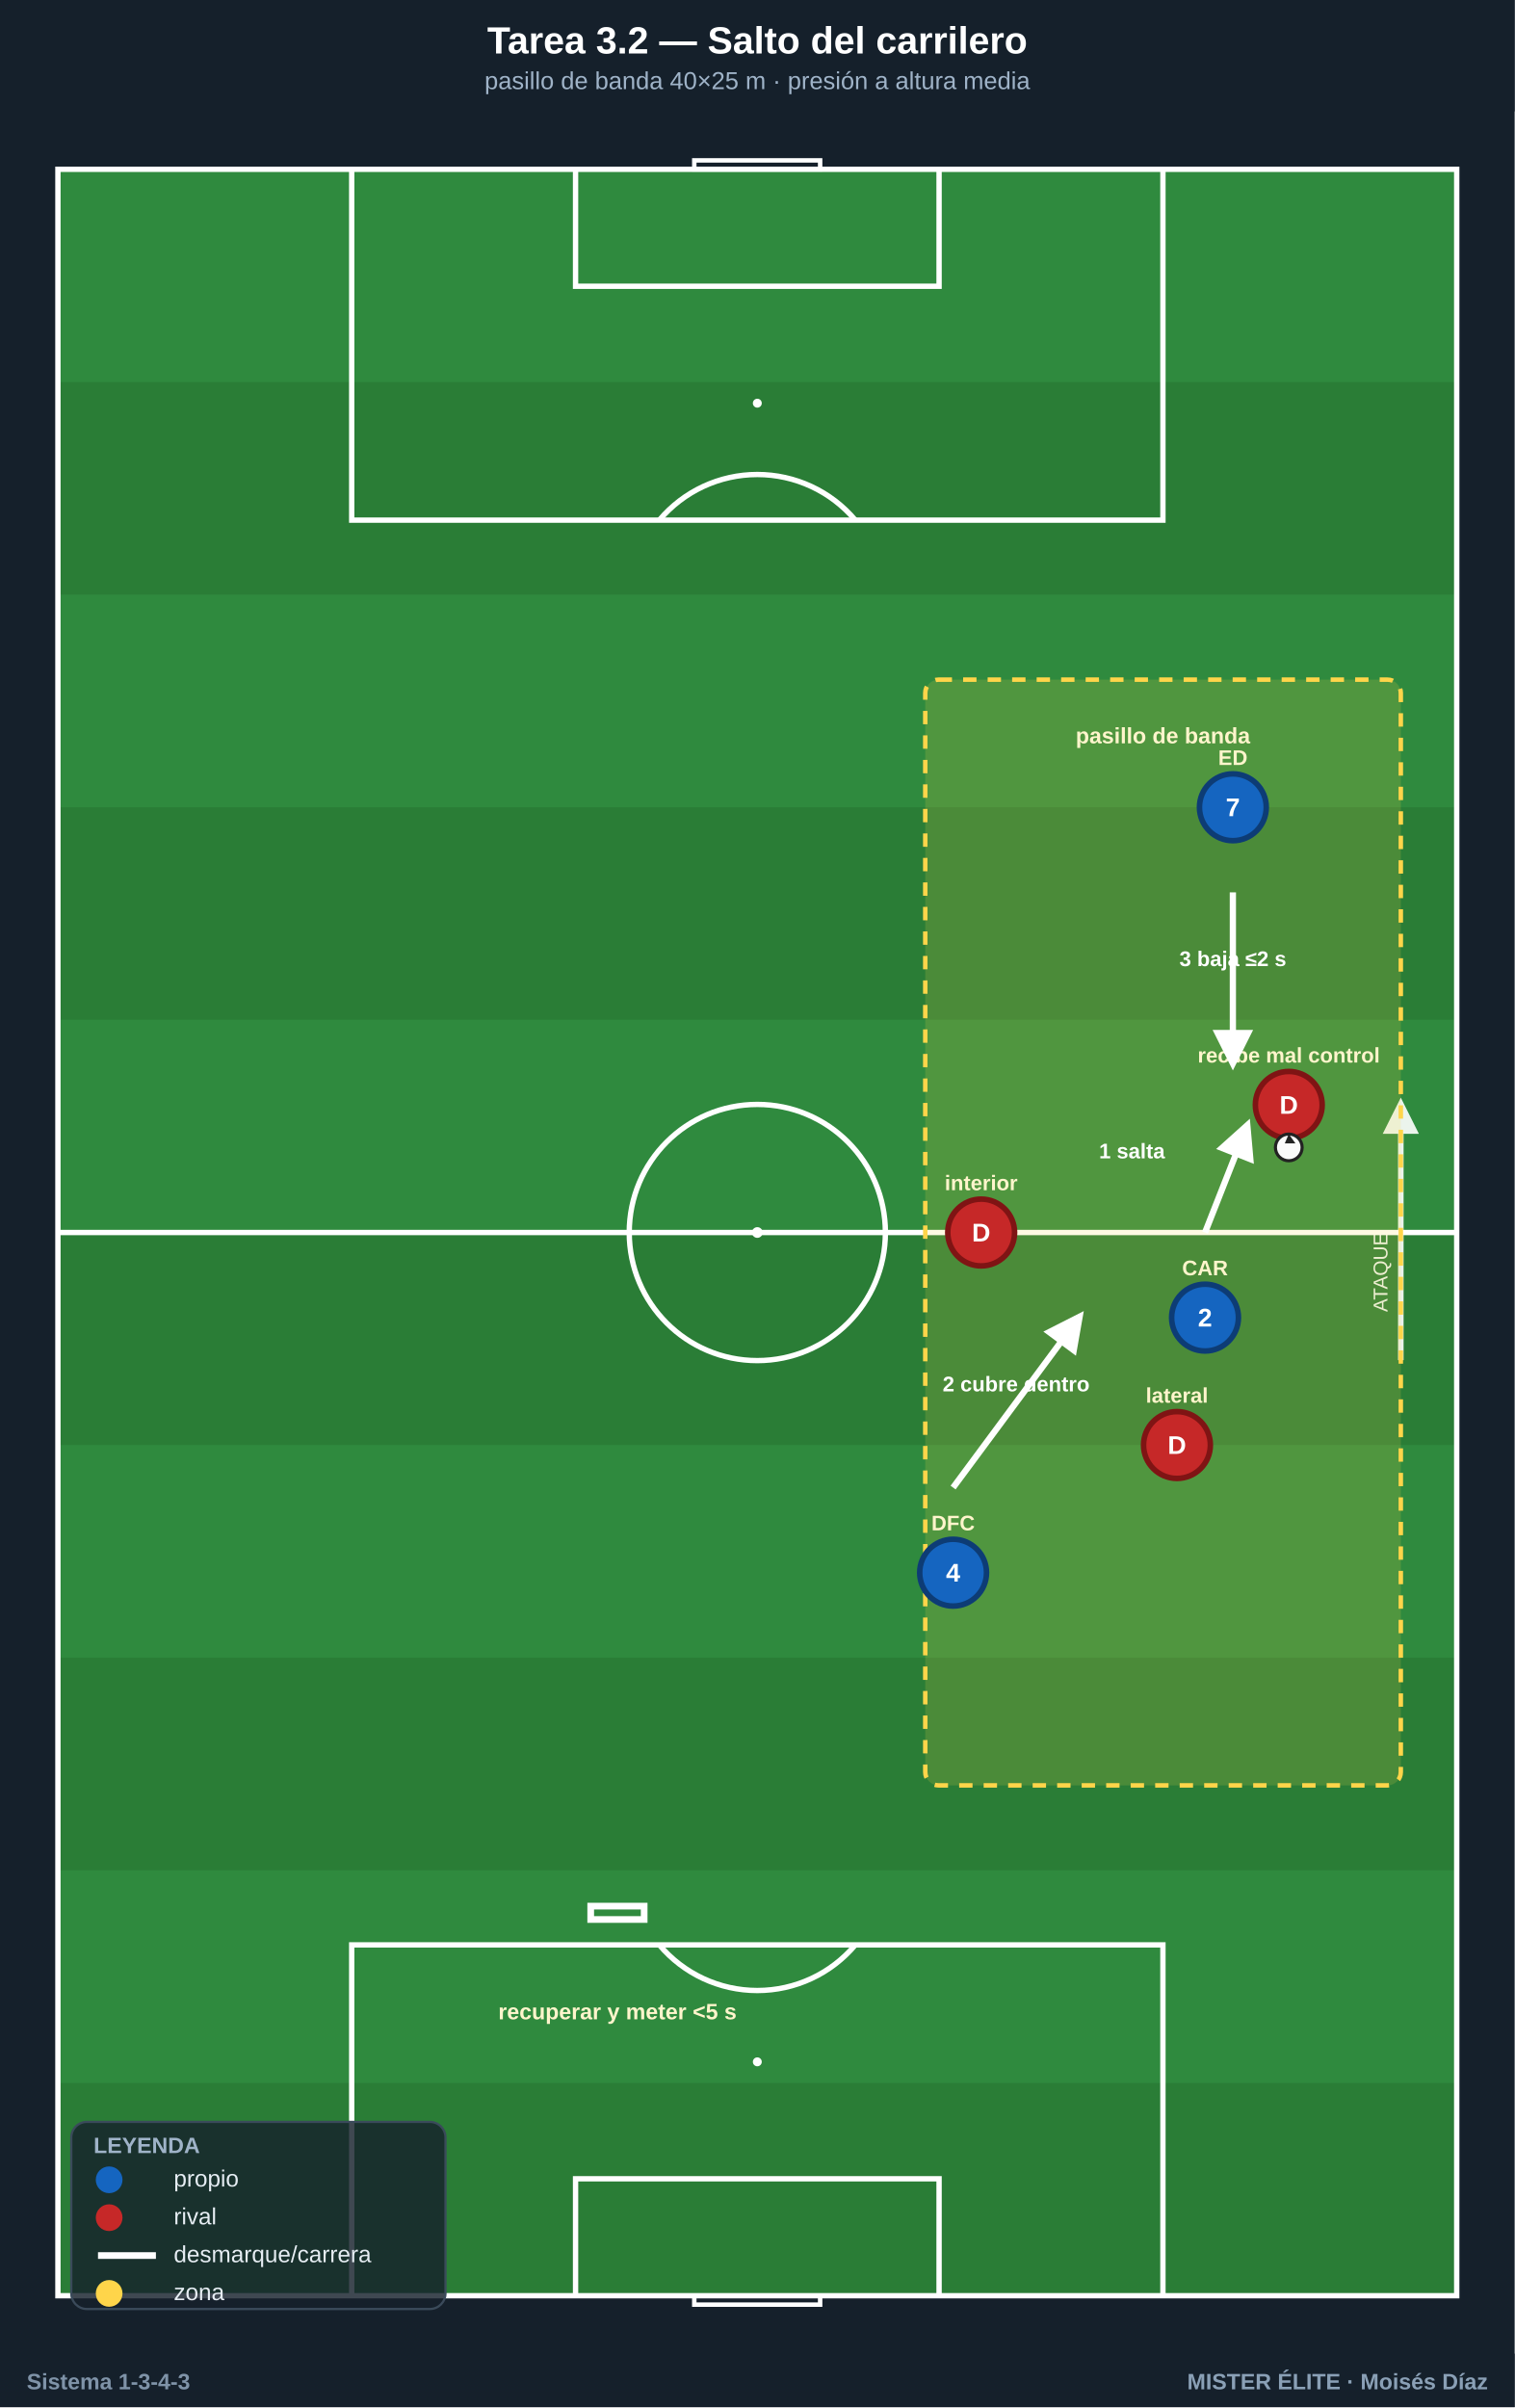
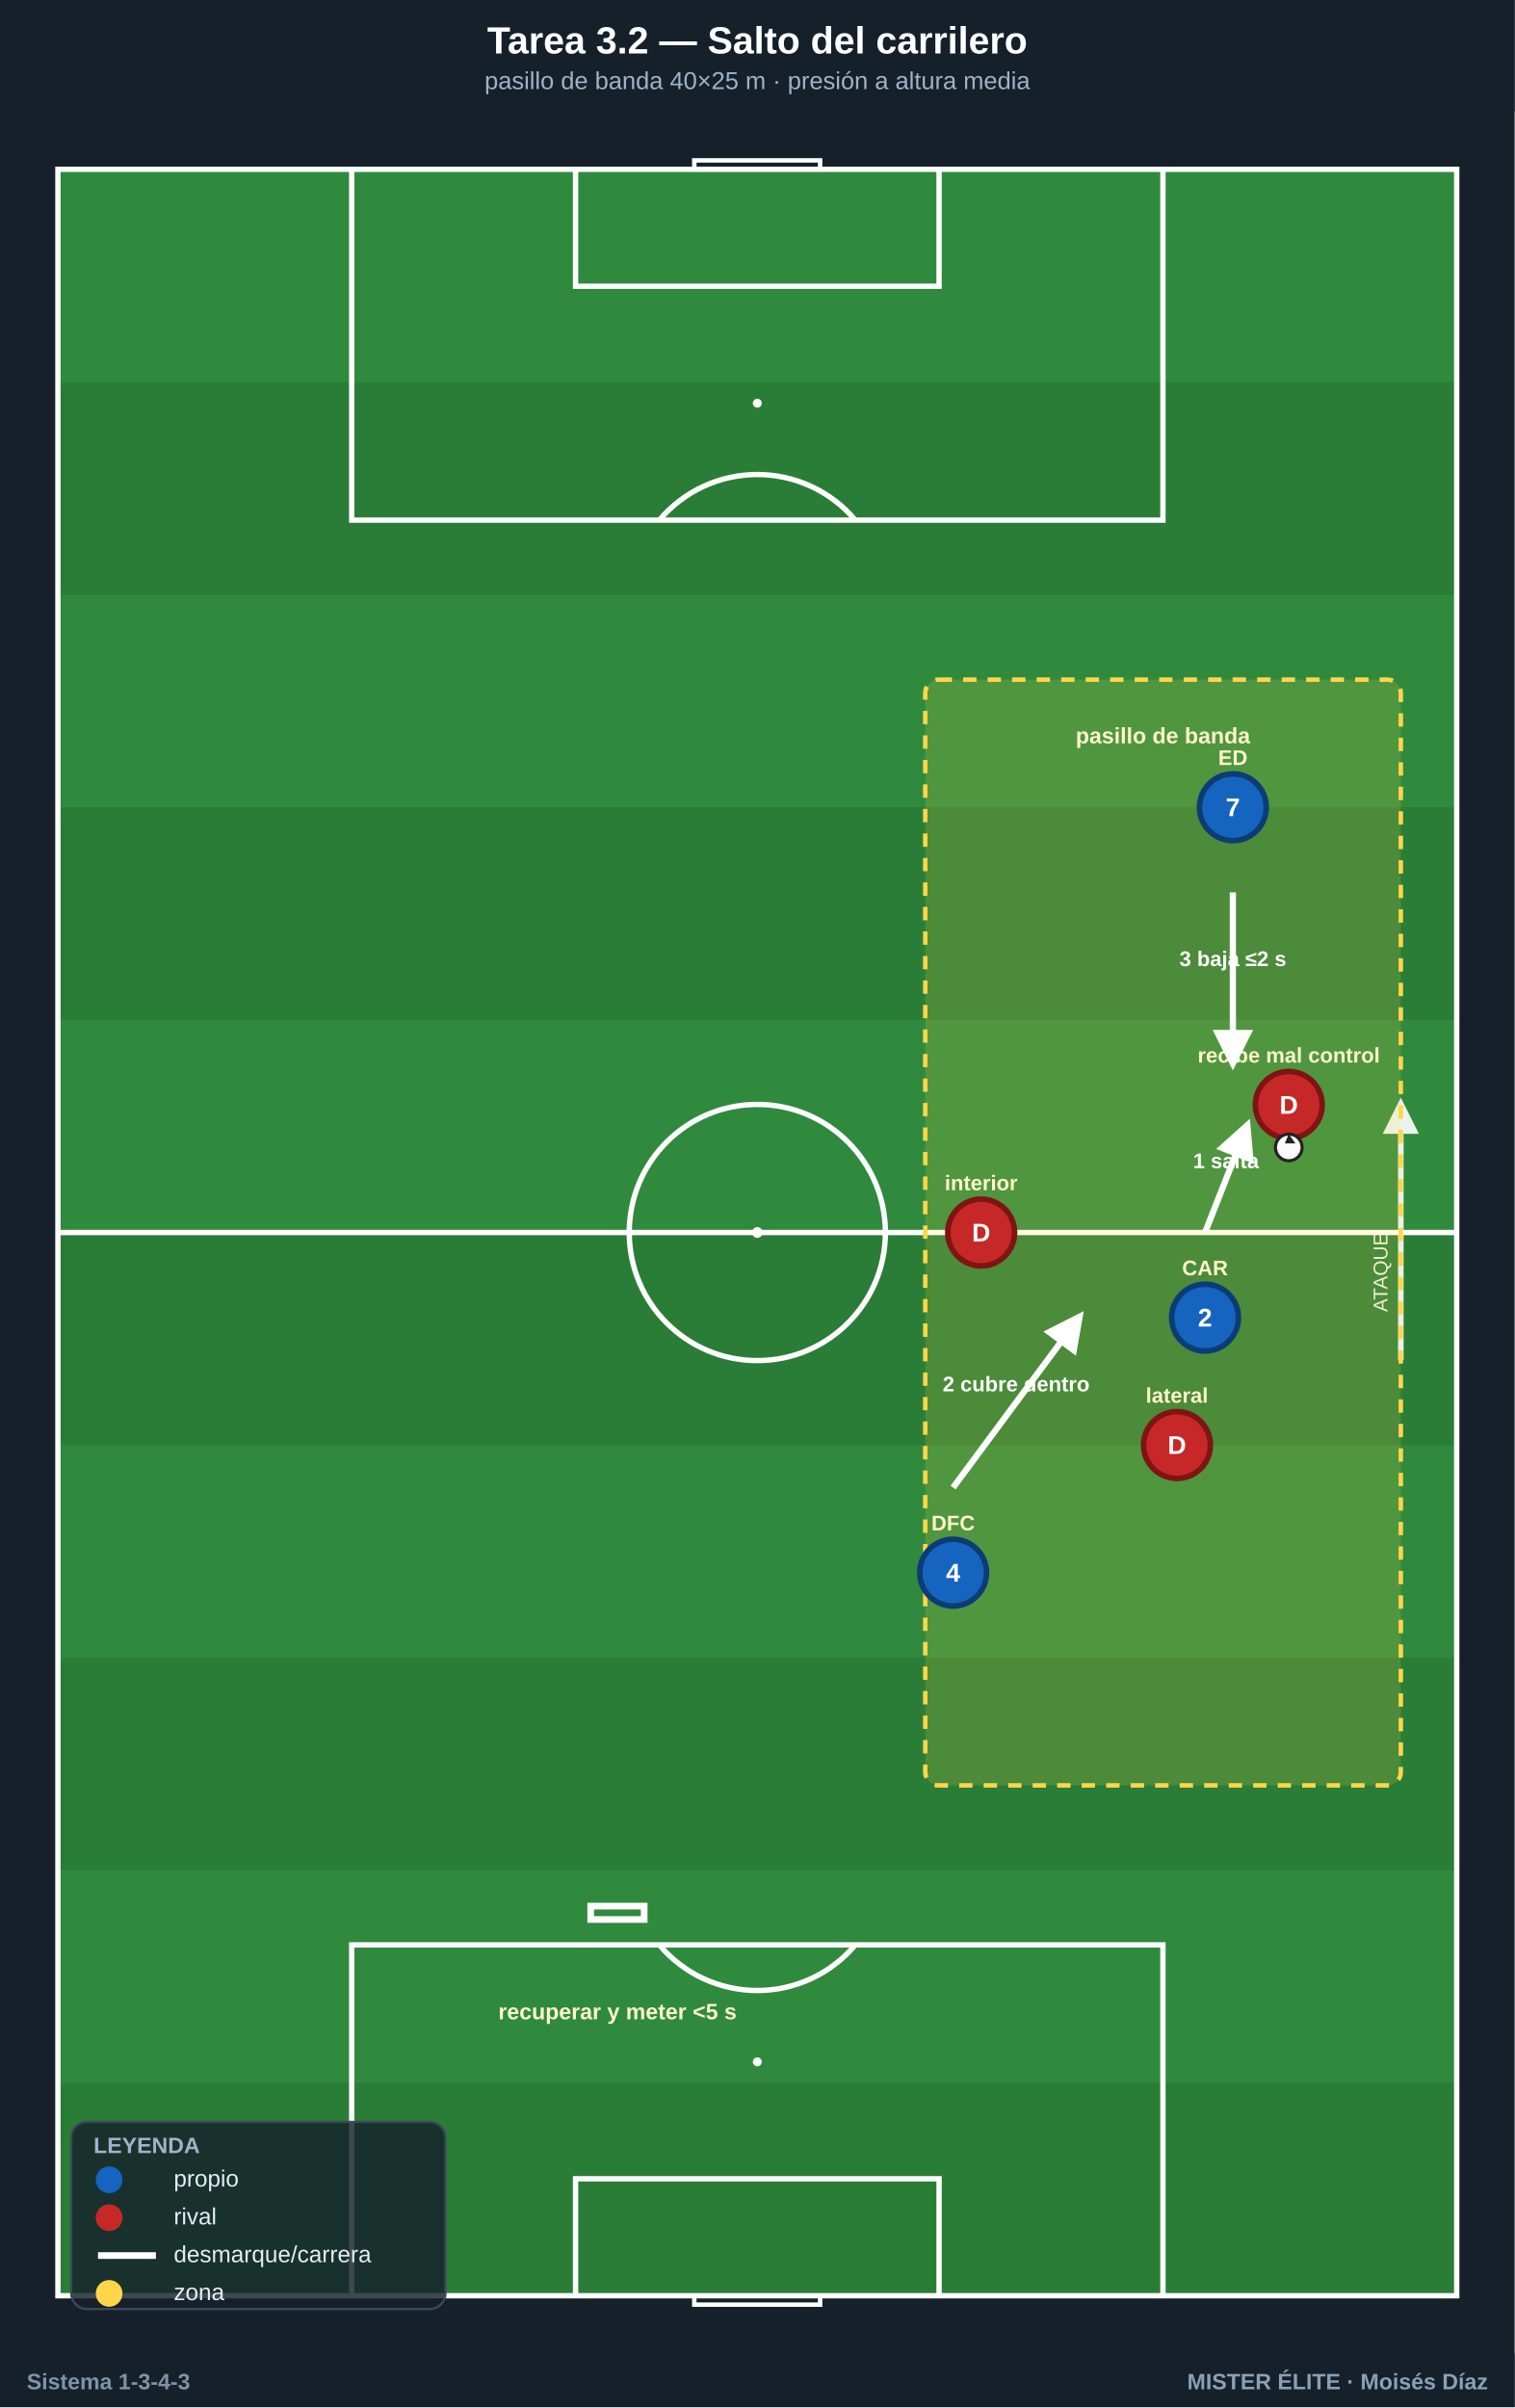
<svg xmlns="http://www.w3.org/2000/svg" viewBox="0 0 680 1081" width="680" height="1081" font-family="Segoe UI,Arial,sans-serif">
  <defs>
    <linearGradient id="sky" x1="0" y1="0" x2="0" y2="1">
      <stop offset="0" stop-color="#2f8a3e" />
      <stop offset="1" stop-color="#2b8139" />
    </linearGradient>
    <marker id="ah_pass" viewBox="0 0 10 10" refX="8" refY="5" markerWidth="6.5" markerHeight="6.5" orient="auto-start-reverse">
      <path d="M0,0 L10,5 L0,10 z" fill="#ffd54a" />
    </marker>
    <marker id="ah_run" viewBox="0 0 10 10" refX="8" refY="5" markerWidth="6.5" markerHeight="6.5" orient="auto-start-reverse">
      <path d="M0,0 L10,5 L0,10 z" fill="#ffffff" />
    </marker>
    <marker id="ah_drive" viewBox="0 0 10 10" refX="8" refY="5" markerWidth="6.5" markerHeight="6.5" orient="auto-start-reverse">
      <path d="M0,0 L10,5 L0,10 z" fill="#7ee0ff" />
    </marker>
    <marker id="ah_white" viewBox="0 0 10 10" refX="8" refY="5" markerWidth="6.5" markerHeight="6.5" orient="auto-start-reverse">
      <path d="M0,0 L10,5 L0,10 z" fill="#ffffff" />
    </marker>
  </defs>
  <rect x="0.0" y="0.0" width="680.0" height="1080.6" fill="#15202b" />
  <rect x="26.0" y="76.0" width="628.0" height="96.0" fill="#2f8a3e" />
  <rect x="26.0" y="171.5" width="628.0" height="96.0" fill="#2a7d36" />
  <rect x="26.0" y="266.9" width="628.0" height="96.0" fill="#2f8a3e" />
  <rect x="26.0" y="362.4" width="628.0" height="96.0" fill="#2a7d36" />
  <rect x="26.0" y="457.8" width="628.0" height="96.0" fill="#2f8a3e" />
  <rect x="26.0" y="553.3" width="628.0" height="96.0" fill="#2a7d36" />
  <rect x="26.0" y="648.7" width="628.0" height="96.0" fill="#2f8a3e" />
  <rect x="26.0" y="744.2" width="628.0" height="96.0" fill="#2a7d36" />
  <rect x="26.0" y="839.6" width="628.0" height="96.0" fill="#2f8a3e" />
  <rect x="26.0" y="935.1" width="628.0" height="96.0" fill="#2a7d36" />
  <rect x="26.0" y="76.0" width="628.0" height="954.6" fill="none" stroke="#ffffff" stroke-width="2.4" />
  <line x1="26.0" y1="553.3" x2="654.0" y2="553.3" stroke="#ffffff" stroke-width="2.4" opacity="1" />
  <circle cx="340.0" cy="553.3" r="57.5" fill="none" stroke="#ffffff" stroke-width="2.4" />
  <circle cx="340.0" cy="553.3" r="2.4" fill="#ffffff" />
  <path d="M157.9,76.0 L157.9,233.5 L522.1,233.5 L522.1,76.0" fill="none" stroke="#ffffff" stroke-width="2.4" />
  <path d="M258.4,76.0 L258.4,128.5 L421.6,128.5 L421.6,76.0" fill="none" stroke="#ffffff" stroke-width="2.4" />
  <circle cx="340.0" cy="181.0" r="2.0" fill="#ffffff" />
  <rect x="311.7" y="72.0" width="56.5" height="4" fill="none" stroke="#ffffff" stroke-width="2" />
  <path d="M296.0,233.5 A57.5,57.5 0 0 1 384.0,233.5" fill="none" stroke="#ffffff" stroke-width="2.4" />
  <path d="M157.9,1030.6 L157.9,873.1 L522.1,873.1 L522.1,1030.6" fill="none" stroke="#ffffff" stroke-width="2.4" />
  <path d="M258.4,1030.6 L258.4,978.1 L421.6,978.1 L421.6,1030.6" fill="none" stroke="#ffffff" stroke-width="2.4" />
  <circle cx="340.0" cy="925.6" r="2.0" fill="#ffffff" />
  <rect x="311.7" y="1030.6" width="56.5" height="4" fill="none" stroke="#ffffff" stroke-width="2" />
  <path d="M296.0,873.1 A57.5,57.5 0 0 0 384.0,873.1" fill="none" stroke="#ffffff" stroke-width="2.4" />
  <rect x="0.0" y="0.0" width="680.0" height="50.0" fill="#15202b" />
  <text x="340.0" y="24.0" font-family="Segoe UI,Arial,sans-serif" font-size="17" font-weight="800" fill="#ffffff" text-anchor="middle">Tarea 3.2 — Salto del carrilero</text>
  <text x="340.0" y="40.0" font-family="Segoe UI,Arial,sans-serif" font-size="11" font-weight="500" fill="#9fb3c8" text-anchor="middle">pasillo de banda 40×25 m · presión a altura media</text>
  <rect x="0.0" y="1056.6" width="680.0" height="24.0" fill="#15202b" />
  <text x="668.0" y="1072.6" font-family="Segoe UI,Arial,sans-serif" font-size="10" font-weight="700" fill="#8aa0b6" text-anchor="end">MISTER ÉLITE · Moisés Díaz</text>
  <text x="12.0" y="1072.6" font-family="Segoe UI,Arial,sans-serif" font-size="10" font-weight="600" fill="#7f93a8" text-anchor="start">Sistema 1-3-4-3</text>
  <g opacity="0.9">
    <line x1="628.9" y1="610.6" x2="628.9" y2="496.0" stroke="#ffffff" stroke-width="2.5" marker-end="url(#ah_white)" />
    <text x="622.9" y="553.3" font-family="Segoe UI,Arial" font-size="9" fill="#ffffff" text-anchor="end" transform="rotate(-90 622.9 553.3)">ATAQUE</text>
  </g>
  <rect x="415.4" y="305.1" width="213.5" height="496.4" rx="6" fill="#ffd54a" fill-opacity="0.16" stroke="#ffd54a" stroke-width="2" stroke-dasharray="6 5" />
  <text x="522.1" y="333.7" font-family="Segoe UI,Arial,sans-serif" font-size="10" font-weight="600" fill="#fff5cc" text-anchor="middle">pasillo de banda</text>
  <g>
    <circle cx="578.6" cy="496.0" r="15" fill="#c62828" stroke="#7f1414" stroke-width="2.5" />
    <text x="578.6" y="500.0" font-family="Segoe UI,Arial" font-size="11.5" font-weight="800" fill="#fff" text-anchor="middle">D</text>
  </g>
  <text x="578.6" y="477.0" font-family="Segoe UI,Arial,sans-serif" font-size="9.5" font-weight="600" fill="#fff5cc" text-anchor="middle">recibe mal control</text>
  <g>
    <circle cx="528.4" cy="648.7" r="15" fill="#c62828" stroke="#7f1414" stroke-width="2.5" />
    <text x="528.4" y="652.7" font-family="Segoe UI,Arial" font-size="11.5" font-weight="800" fill="#fff" text-anchor="middle">D</text>
  </g>
  <text x="528.4" y="629.7" font-family="Segoe UI,Arial,sans-serif" font-size="9.5" font-weight="600" fill="#fff5cc" text-anchor="middle">lateral</text>
  <g>
    <circle cx="440.5" cy="553.3" r="15" fill="#c62828" stroke="#7f1414" stroke-width="2.5" />
    <text x="440.5" y="557.3" font-family="Segoe UI,Arial" font-size="11.5" font-weight="800" fill="#fff" text-anchor="middle">D</text>
  </g>
  <text x="440.5" y="534.3" font-family="Segoe UI,Arial,sans-serif" font-size="9.5" font-weight="600" fill="#fff5cc" text-anchor="middle">interior</text>
  <circle cx="578.6" cy="515.1" r="6.0" fill="#fafafa" stroke="#222" stroke-width="1.4" />
  <path d="M578.6,509.1 l3.0,4.2 l-4.8,0 z" fill="#222" />
  <g>
    <circle cx="541.0" cy="591.5" r="15" fill="#1565c0" stroke="#0d3c75" stroke-width="2.5" />
    <text x="541.0" y="595.5" font-family="Segoe UI,Arial" font-size="11.5" font-weight="800" fill="#fff" text-anchor="middle">2</text>
  </g>
  <text x="541.0" y="572.5" font-family="Segoe UI,Arial,sans-serif" font-size="9.5" font-weight="600" fill="#fff5cc" text-anchor="middle">CAR</text>
  <line x1="541.0" y1="553.3" x2="559.8" y2="505.6" stroke="#ffffff" stroke-width="2.8" marker-end="url(#ah_run)" />
-   <text x="523.0" y="520.0" font-family="Segoe UI,Arial,sans-serif" font-size="9.5" font-weight="700" fill="#ffffff" text-anchor="end">1 salta</text>
+   <text x="550.4" y="524.4" font-family="Segoe UI,Arial,sans-serif" font-size="9.5" font-weight="700" fill="#ffffff" text-anchor="middle">1 salta</text>
  <g>
    <circle cx="427.9" cy="706.0" r="15" fill="#1565c0" stroke="#0d3c75" stroke-width="2.5" />
    <text x="427.9" y="710.0" font-family="Segoe UI,Arial" font-size="11.5" font-weight="800" fill="#fff" text-anchor="middle">4</text>
  </g>
  <text x="427.9" y="687.0" font-family="Segoe UI,Arial,sans-serif" font-size="9.5" font-weight="600" fill="#fff5cc" text-anchor="middle">DFC</text>
  <line x1="427.9" y1="667.8" x2="484.4" y2="591.5" stroke="#ffffff" stroke-width="2.8" marker-end="url(#ah_run)" />
  <text x="456.2" y="624.6" font-family="Segoe UI,Arial,sans-serif" font-size="9.5" font-weight="700" fill="#ffffff" text-anchor="middle">2 cubre dentro</text>
  <g>
    <circle cx="553.5" cy="362.4" r="15" fill="#1565c0" stroke="#0d3c75" stroke-width="2.5" />
    <text x="553.5" y="366.4" font-family="Segoe UI,Arial" font-size="11.5" font-weight="800" fill="#fff" text-anchor="middle">7</text>
  </g>
  <text x="553.5" y="343.4" font-family="Segoe UI,Arial,sans-serif" font-size="9.5" font-weight="600" fill="#fff5cc" text-anchor="middle">ED</text>
  <line x1="553.5" y1="400.6" x2="553.5" y2="476.9" stroke="#ffffff" stroke-width="2.8" marker-end="url(#ah_run)" />
  <text x="553.5" y="433.7" font-family="Segoe UI,Arial,sans-serif" font-size="9.5" font-weight="700" fill="#ffffff" text-anchor="middle">3 baja ≤2 s</text>
  <rect x="265.2" y="855.7" width="24" height="6" fill="none" stroke="#fff" stroke-width="3" />
  <text x="277.2" y="906.5" font-family="Segoe UI,Arial,sans-serif" font-size="10" font-weight="600" fill="#fff5cc" text-anchor="middle">recuperar y meter &lt;5 s</text>
  <g>
    <rect x="32" y="952.56" width="168" height="84" rx="7" fill="#15202b" fill-opacity="0.82" stroke="#3a4a5a" stroke-width="1" />
    <text x="42" y="966.56" font-family="Segoe UI,Arial" font-size="10" font-weight="800" fill="#9fb3c8">LEYENDA</text>
    <circle cx="49" cy="978.56" r="6" fill="#1565c0" />
    <text x="78" y="981.56" font-family="Segoe UI,Arial" font-size="10.5" fill="#e6edf3">propio</text>
    <circle cx="49" cy="995.56" r="6" fill="#c62828" />
    <text x="78" y="998.56" font-family="Segoe UI,Arial" font-size="10.5" fill="#e6edf3">rival</text>
    <line x1="44" y1="1012.56" x2="70" y2="1012.56" stroke="#ffffff" stroke-width="3" />
    <text x="78" y="1015.56" font-family="Segoe UI,Arial" font-size="10.5" fill="#e6edf3">desmarque/carrera</text>
    <circle cx="49" cy="1029.56" r="6" fill="#ffd54a" />
    <text x="78" y="1032.56" font-family="Segoe UI,Arial" font-size="10.5" fill="#e6edf3">zona</text>
  </g>
</svg>
